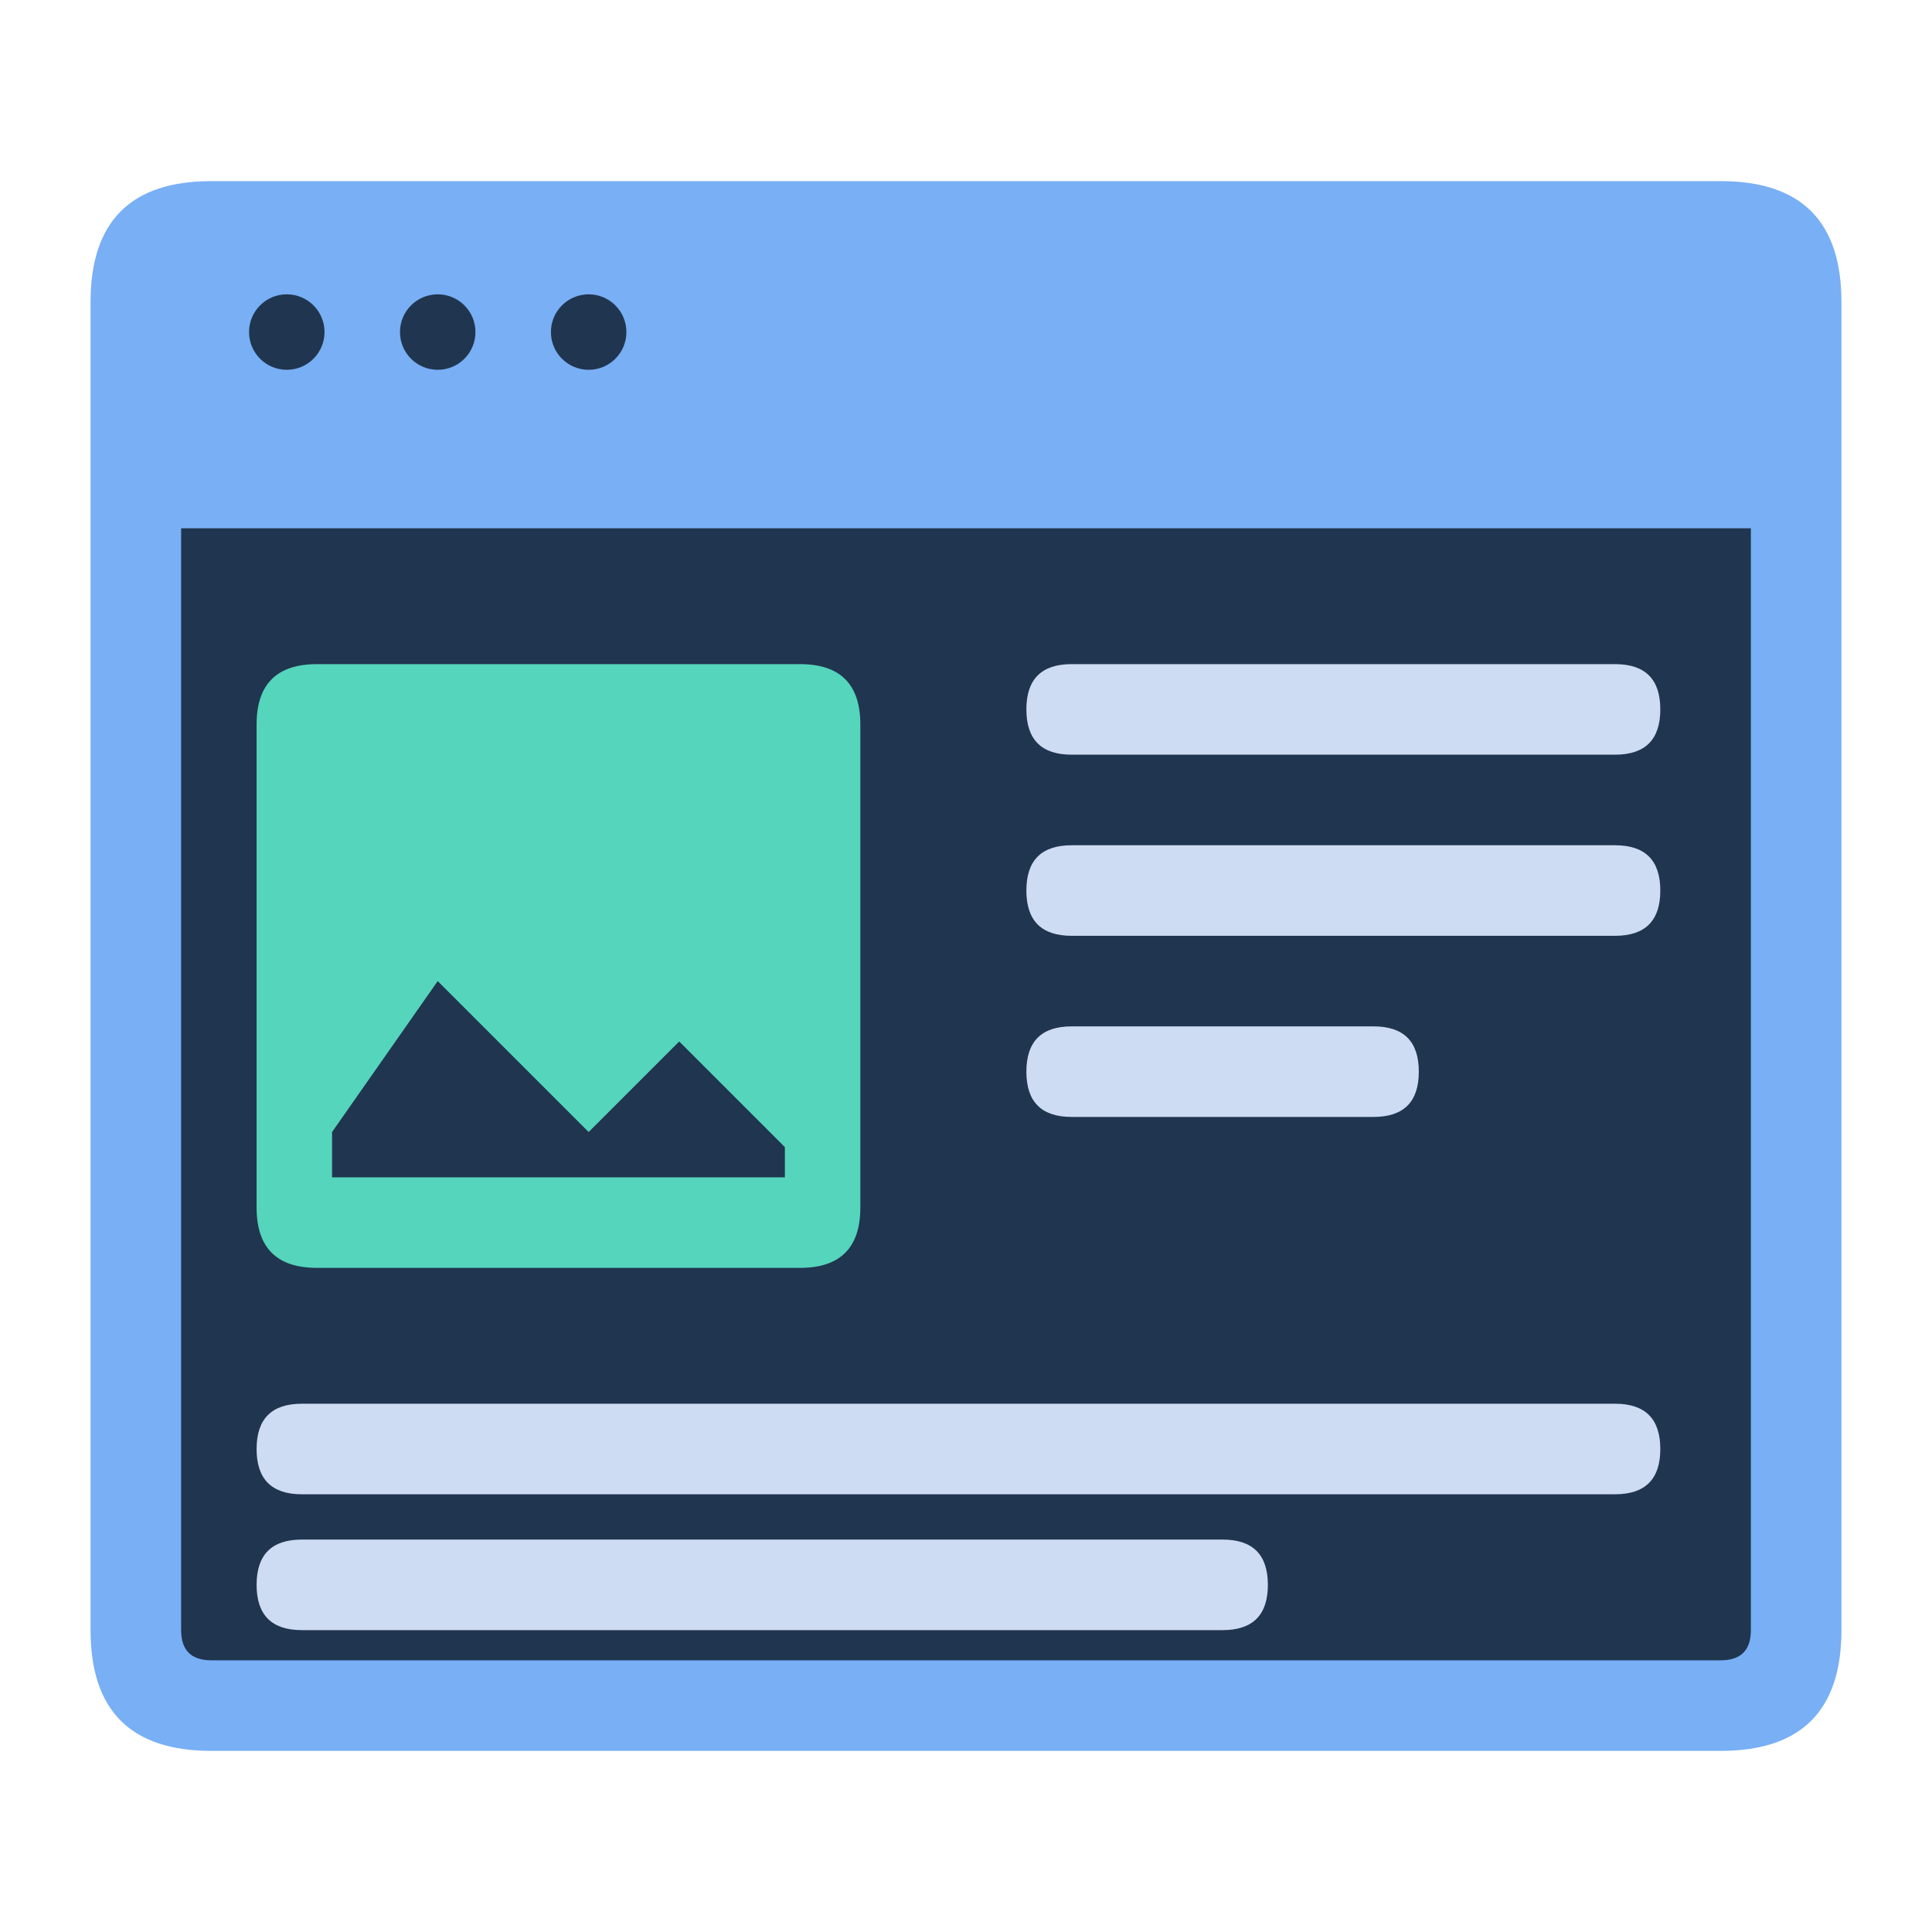
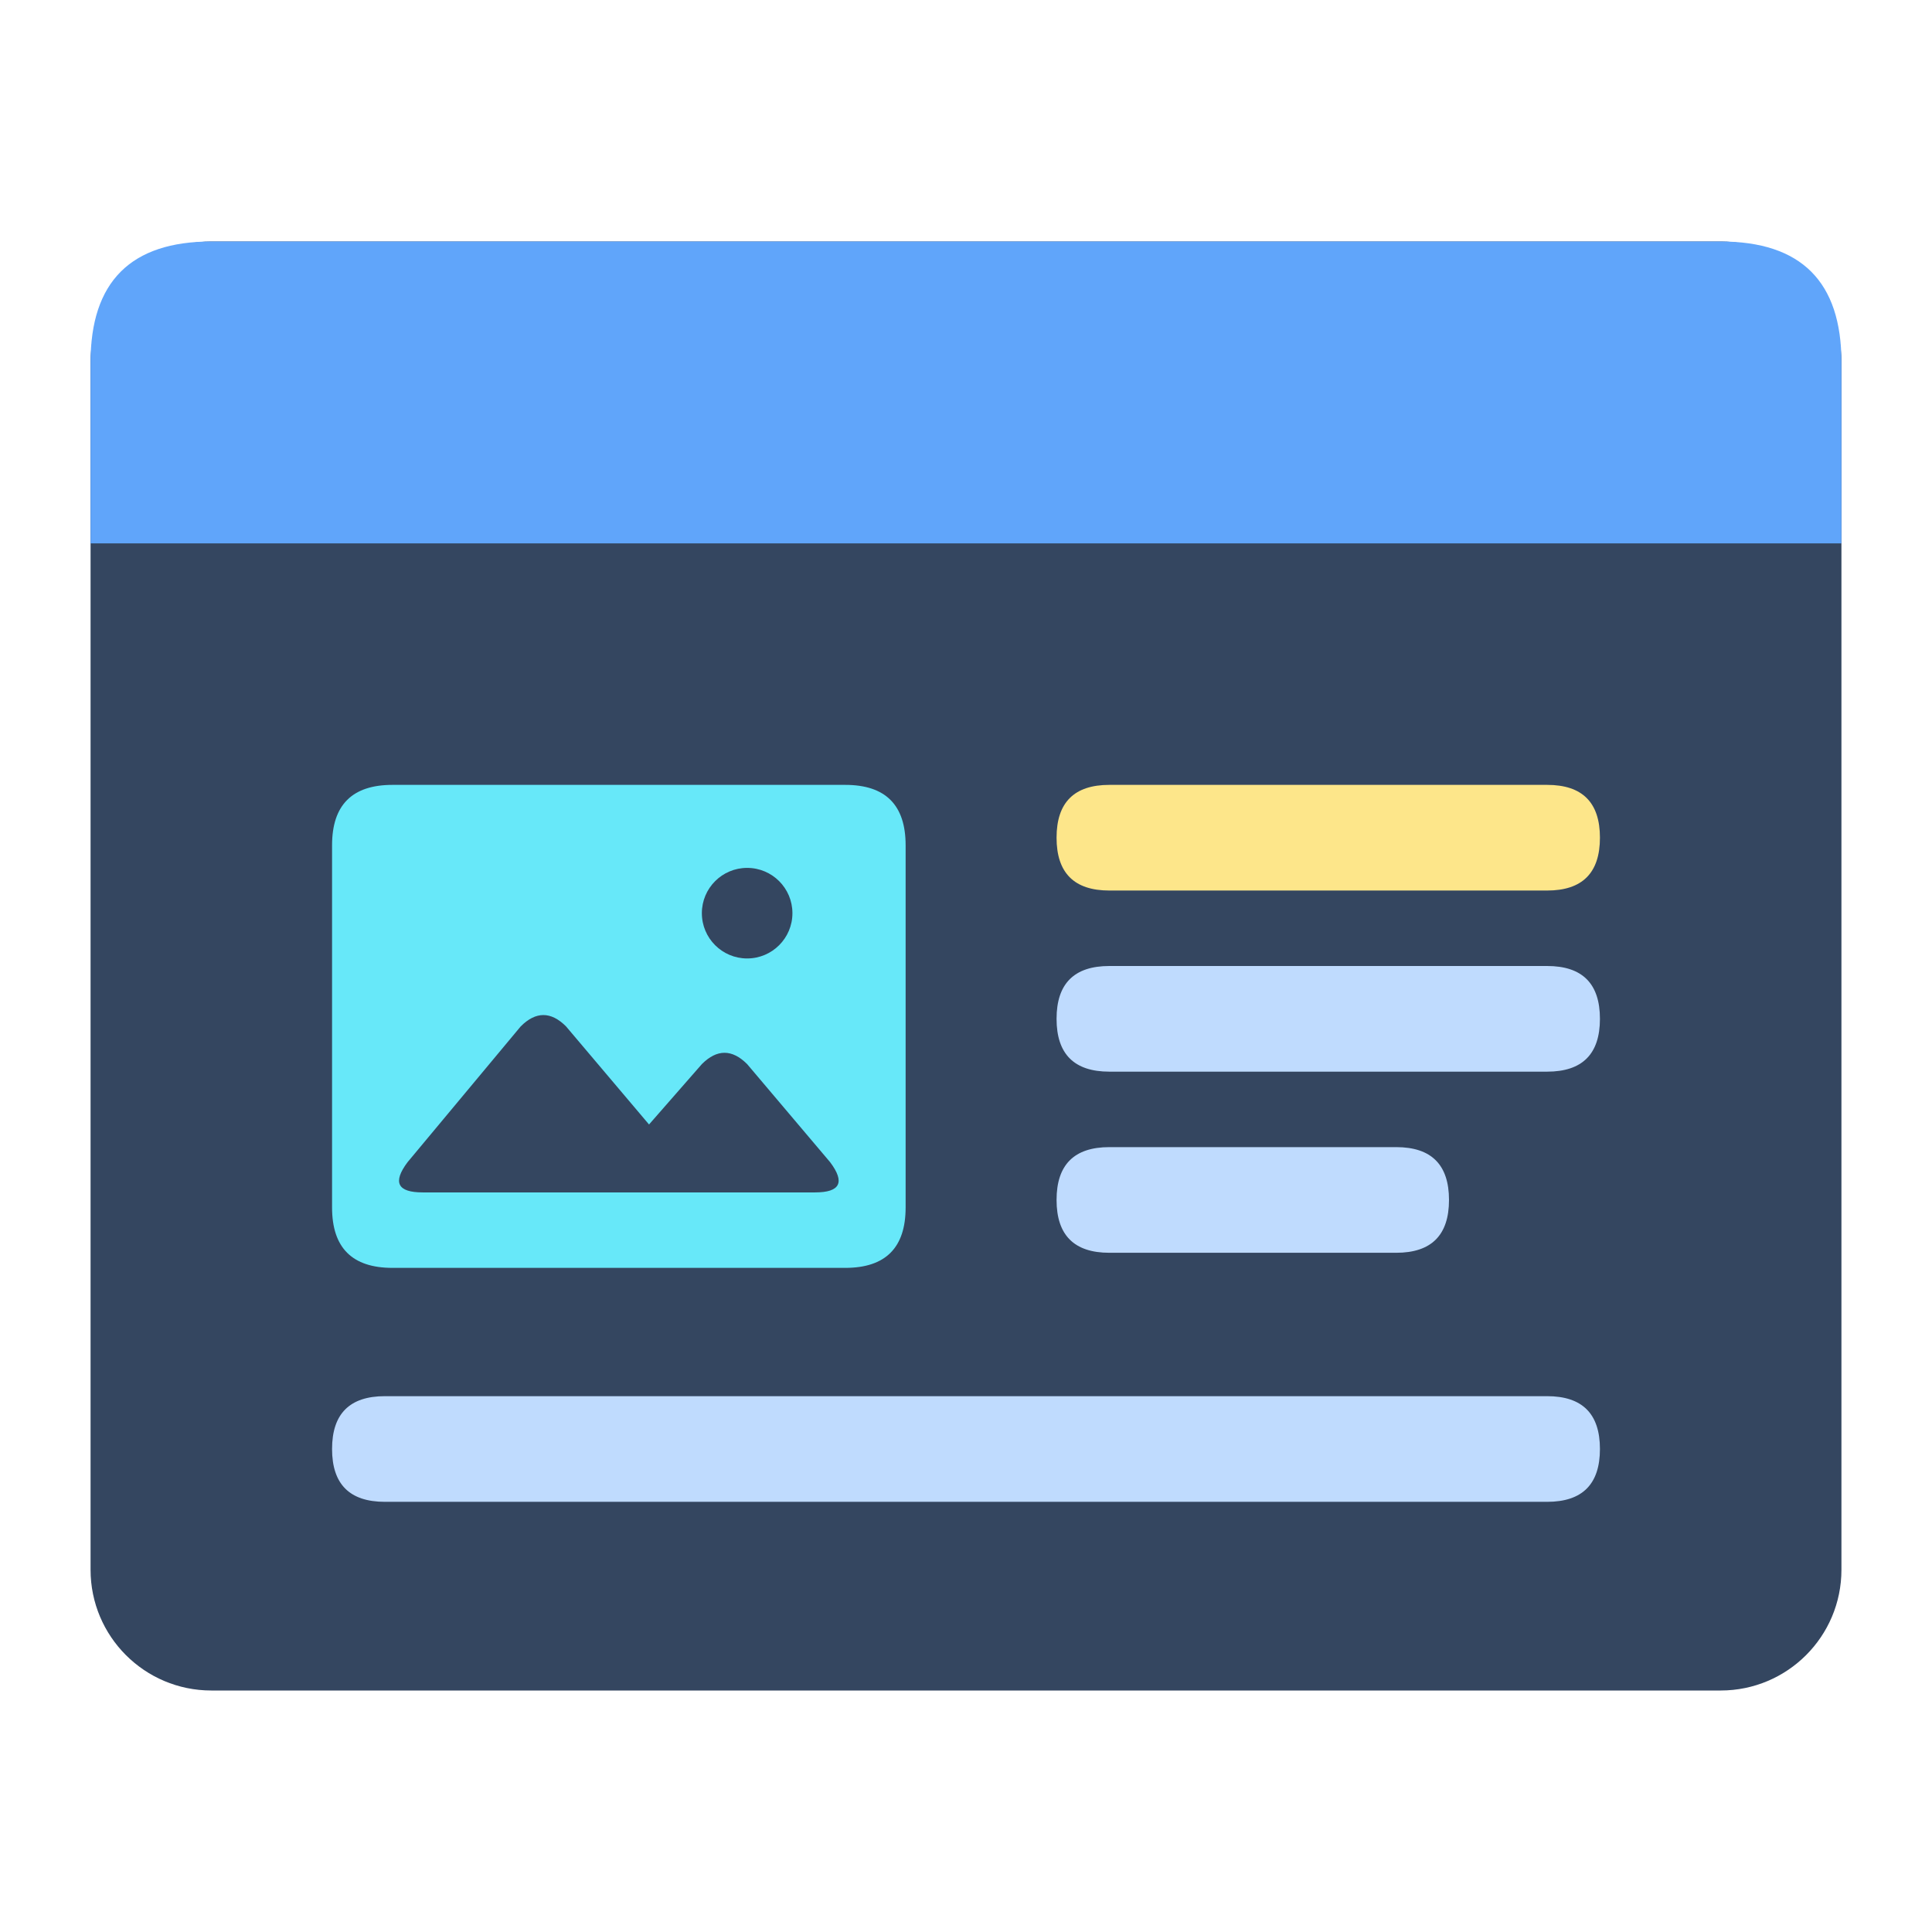
<svg xmlns="http://www.w3.org/2000/svg" width="512" height="512" viewBox="0 0 512 512">
-   <path fill="#78AFF5" d="M56 48H456Q488 48 488 80V432Q488 464 456 464H56Q24 464 24 432V80Q24 48 56 48Z" />
-   <path fill="#20354F" d="M48 140H464V432Q464 440 456 440H56Q48 440 48 432ZM86 88A10 10 0 1 1 66 88A10 10 0 1 1 86 88ZM126 88A10 10 0 1 1 106 88A10 10 0 1 1 126 88ZM166 88A10 10 0 1 1 146 88A10 10 0 1 1 166 88Z" />
-   <path fill="#55D5BC" fill-rule="evenodd" d="M84 176H212Q228 176 228 192V320Q228 336 212 336H84Q68 336 68 320V192Q68 176 84 176ZM88 300V312H208V304L180 276L156 300L116 260Z" />
-   <path fill="#CDDCF2" d="M284 176H428Q440 176 440 188Q440 200 428 200H284Q272 200 272 188Q272 176 284 176ZM284 224H428Q440 224 440 236Q440 248 428 248H284Q272 248 272 236Q272 224 284 224ZM284 272H364Q376 272 376 284Q376 296 364 296H284Q272 296 272 284Q272 272 284 272ZM80 372H428Q440 372 440 384Q440 396 428 396H80Q68 396 68 384Q68 372 80 372ZM80 408H324Q336 408 336 420Q336 432 324 432H80Q68 432 68 420Q68 408 80 408Z" />
+   <rect x="24" y="64" width="464" height="384" rx="32" fill="#344660" />
+   <path d="M56 64H456Q488 64 488 96V144H24V96Q24 64 56 64Z" fill="#60A5FA" />
+   <path fill-rule="evenodd" d="M104 208H224Q240 208 240 224V320Q240 336 224 336H104Q88 336 88 320V224Q88 208 104 208ZM210 242A12 12 0 1 0 186 242A12 12 0 1 0 210 242ZM108 308Q102 316 112 316H216Q226 316 220 308L198 282Q192 276 186 282L172 298L150 272Q144 266 138 272Z" fill="#67E8F9" />
+   <path d="M294 208H410Q424 208 424 222Q424 236 410 236H294Q280 236 280 222Q280 208 294 208Z" fill="#FDE68A" />
+   <path d="M294 256H410Q424 256 424 270Q424 284 410 284H294Q280 284 280 270Q280 256 294 256ZM294 304H370Q384 304 384 318Q384 332 370 332H294Q280 332 280 318Q280 304 294 304ZM102 370H410Q424 370 424 384Q424 398 410 398H102Q88 398 88 384Q88 370 102 370Z" fill="#BFDBFE" />
</svg>
